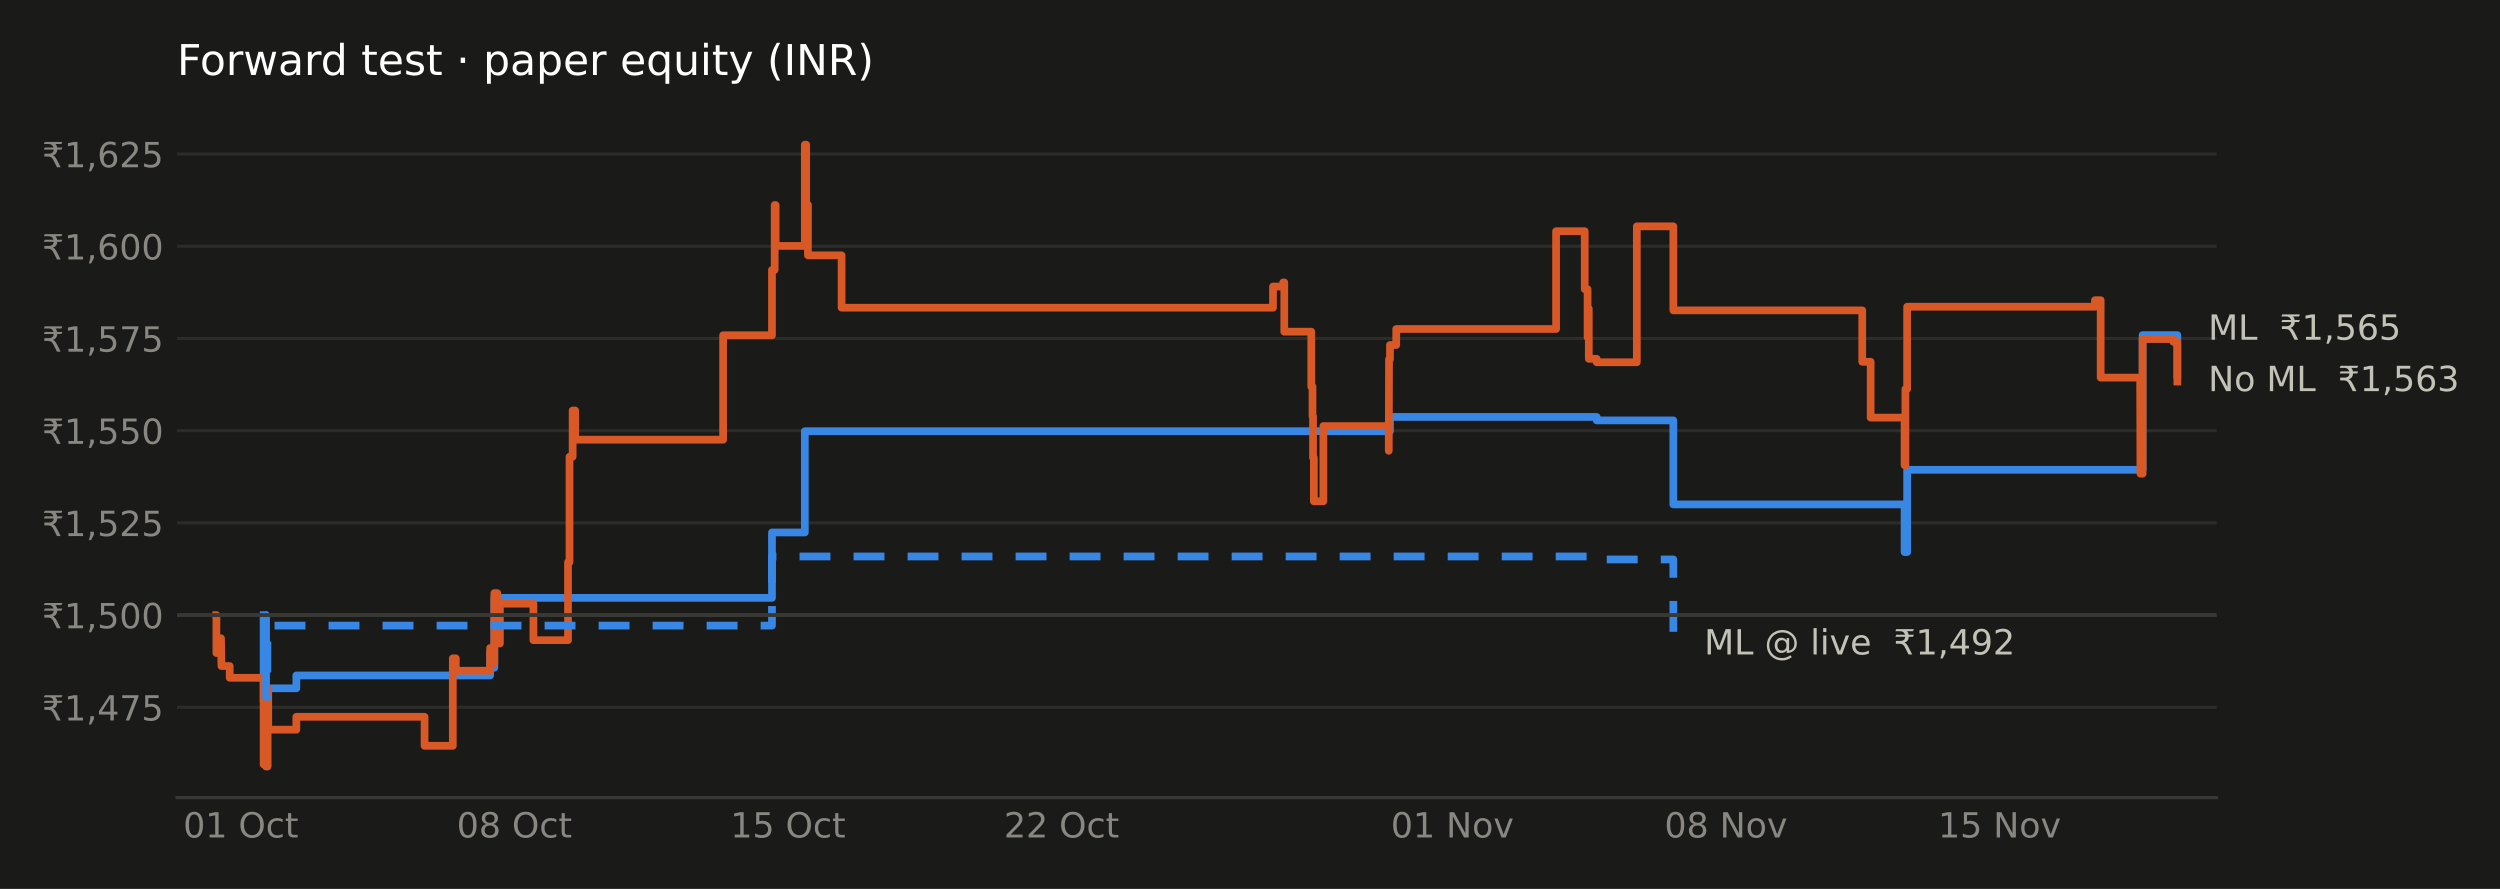
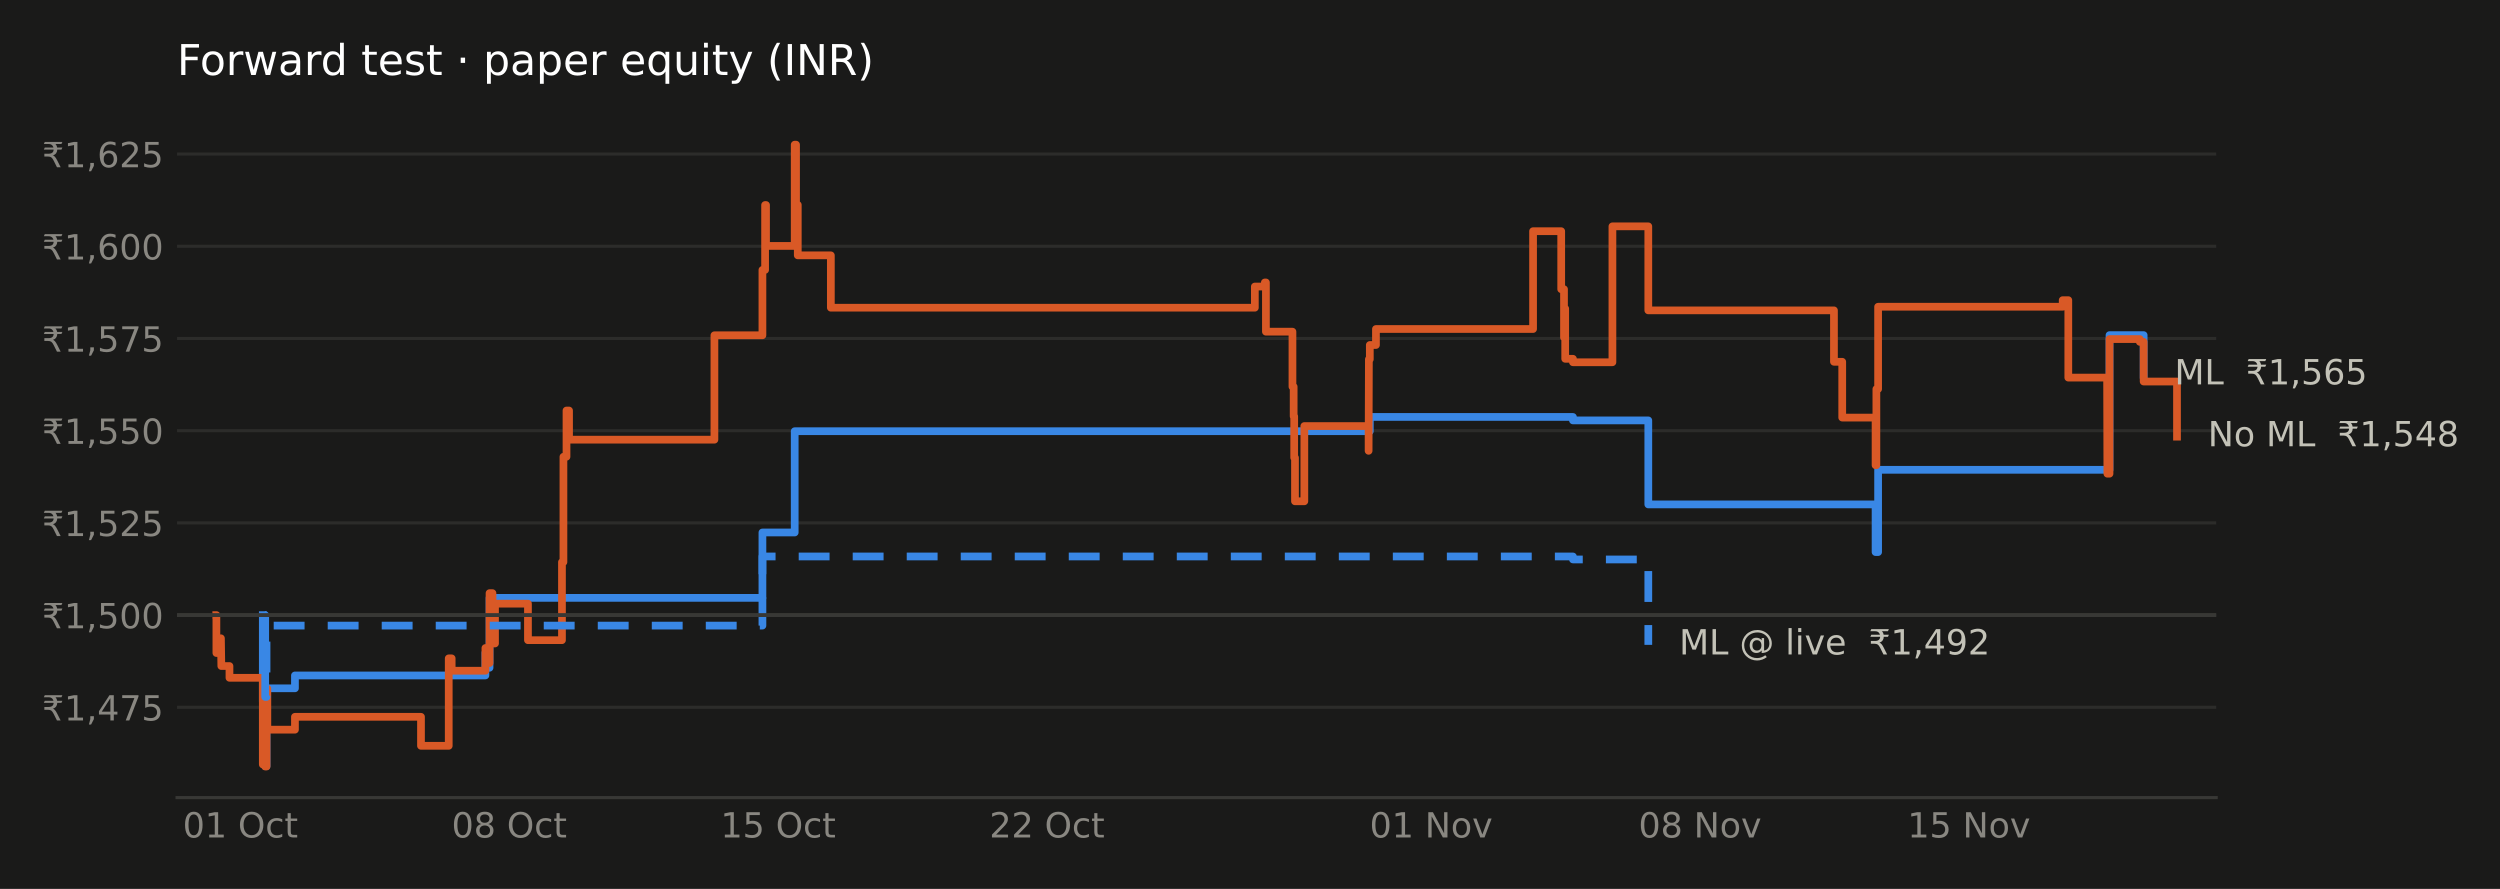
<svg xmlns="http://www.w3.org/2000/svg" xmlns:xlink="http://www.w3.org/1999/xlink" width="648pt" height="230.4pt" viewBox="0 0 648 230.4" version="1.1">
  <defs>
    <style type="text/css">*{stroke-linejoin: round; stroke-linecap: butt}</style>
  </defs>
  <g id="figure_1">
    <g id="patch_1">
      <path d="M 0 230.4  L 648 230.4  L 648 0  L 0 0  z " style="fill: #1a1a19" />
    </g>
    <g id="axes_1">
      <g id="patch_2">
-         <path d="M 45.89 206.74  L 574.532 206.74  L 574.532 29.44  L 45.89 29.44  z " style="fill: #1a1a19" />
+         <path d="M 45.89 206.74  L 574.442 206.74  L 574.442 29.44  L 45.89 29.44  z " style="fill: #1a1a19" />
      </g>
      <g id="matplotlib.axis_1">
        <g id="xtick_1">
          <g id="line2d_1" />
          <g id="text_1">
-             <g style="fill: #898781" transform="translate(47.48564 217.0786) scale(0.09 -0.09)">
+             <g style="fill: #898781" transform="translate(47.37457 217.0786) scale(0.09 -0.09)">
              <defs>
                <path id="DejaVuSans-30" d="M 2034 4250  Q 1547 4250 1301 3770  Q 1056 3291 1056 2328  Q 1056 1369 1301 889  Q 1547 409 2034 409  Q 2525 409 2770 889  Q 3016 1369 3016 2328  Q 3016 3291 2770 3770  Q 2525 4250 2034 4250  z M 2034 4750  Q 2819 4750 3233 4129  Q 3647 3509 3647 2328  Q 3647 1150 3233 529  Q 2819 -91 2034 -91  Q 1250 -91 836 529  Q 422 1150 422 2328  Q 422 3509 836 4129  Q 1250 4750 2034 4750  z " transform="scale(0.015625)" />
                <path id="DejaVuSans-31" d="M 794 531  L 1825 531  L 1825 4091  L 703 3866  L 703 4441  L 1819 4666  L 2450 4666  L 2450 531  L 3481 531  L 3481 0  L 794 0  L 794 531  z " transform="scale(0.015625)" />
                <path id="DejaVuSans-20" transform="scale(0.015625)" />
                <path id="DejaVuSans-4f" d="M 2522 4238  Q 1834 4238 1429 3725  Q 1025 3213 1025 2328  Q 1025 1447 1429 934  Q 1834 422 2522 422  Q 3209 422 3611 934  Q 4013 1447 4013 2328  Q 4013 3213 3611 3725  Q 3209 4238 2522 4238  z M 2522 4750  Q 3503 4750 4090 4092  Q 4678 3434 4678 2328  Q 4678 1225 4090 567  Q 3503 -91 2522 -91  Q 1538 -91 948 565  Q 359 1222 359 2328  Q 359 3434 948 4092  Q 1538 4750 2522 4750  z " transform="scale(0.015625)" />
                <path id="DejaVuSans-63" d="M 3122 3366  L 3122 2828  Q 2878 2963 2633 3030  Q 2388 3097 2138 3097  Q 1578 3097 1268 2742  Q 959 2388 959 1747  Q 959 1106 1268 751  Q 1578 397 2138 397  Q 2388 397 2633 464  Q 2878 531 3122 666  L 3122 134  Q 2881 22 2623 -34  Q 2366 -91 2075 -91  Q 1284 -91 818 406  Q 353 903 353 1747  Q 353 2603 823 3093  Q 1294 3584 2113 3584  Q 2378 3584 2631 3529  Q 2884 3475 3122 3366  z " transform="scale(0.015625)" />
                <path id="DejaVuSans-74" d="M 1172 4494  L 1172 3500  L 2356 3500  L 2356 3053  L 1172 3053  L 1172 1153  Q 1172 725 1289 603  Q 1406 481 1766 481  L 2356 481  L 2356 0  L 1766 0  Q 1100 0 847 248  Q 594 497 594 1153  L 594 3053  L 172 3053  L 172 3500  L 594 3500  L 594 4494  L 1172 4494  z " transform="scale(0.015625)" />
              </defs>
              <use xlink:href="#DejaVuSans-30" />
              <use xlink:href="#DejaVuSans-31" transform="translate(63.62305 0)" />
              <use xlink:href="#DejaVuSans-20" transform="translate(127.2461 0)" />
              <use xlink:href="#DejaVuSans-4f" transform="translate(159.0332 0)" />
              <use xlink:href="#DejaVuSans-63" transform="translate(237.7441 0)" />
              <use xlink:href="#DejaVuSans-74" transform="translate(292.7246 0)" />
            </g>
          </g>
        </g>
        <g id="xtick_2">
          <g id="line2d_2" />
          <g id="text_2">
-             <g style="fill: #898781" transform="translate(118.3979 217.0786) scale(0.09 -0.09)">
+             <g style="fill: #898781" transform="translate(117.069 217.0786) scale(0.09 -0.09)">
              <defs>
                <path id="DejaVuSans-38" d="M 2034 2216  Q 1584 2216 1326 1975  Q 1069 1734 1069 1313  Q 1069 891 1326 650  Q 1584 409 2034 409  Q 2484 409 2743 651  Q 3003 894 3003 1313  Q 3003 1734 2745 1975  Q 2488 2216 2034 2216  z M 1403 2484  Q 997 2584 770 2862  Q 544 3141 544 3541  Q 544 4100 942 4425  Q 1341 4750 2034 4750  Q 2731 4750 3128 4425  Q 3525 4100 3525 3541  Q 3525 3141 3298 2862  Q 3072 2584 2669 2484  Q 3125 2378 3379 2068  Q 3634 1759 3634 1313  Q 3634 634 3220 271  Q 2806 -91 2034 -91  Q 1263 -91 848 271  Q 434 634 434 1313  Q 434 1759 690 2068  Q 947 2378 1403 2484  z M 1172 3481  Q 1172 3119 1398 2916  Q 1625 2713 2034 2713  Q 2441 2713 2670 2916  Q 2900 3119 2900 3481  Q 2900 3844 2670 4047  Q 2441 4250 2034 4250  Q 1625 4250 1398 4047  Q 1172 3844 1172 3481  z " transform="scale(0.015625)" />
              </defs>
              <use xlink:href="#DejaVuSans-30" />
              <use xlink:href="#DejaVuSans-38" transform="translate(63.62305 0)" />
              <use xlink:href="#DejaVuSans-20" transform="translate(127.2461 0)" />
              <use xlink:href="#DejaVuSans-4f" transform="translate(159.0332 0)" />
              <use xlink:href="#DejaVuSans-63" transform="translate(237.7441 0)" />
              <use xlink:href="#DejaVuSans-74" transform="translate(292.7246 0)" />
            </g>
          </g>
        </g>
        <g id="xtick_3">
          <g id="line2d_3" />
          <g id="text_3">
-             <g style="fill: #898781" transform="translate(189.3101 217.0786) scale(0.09 -0.09)">
+             <g style="fill: #898781" transform="translate(186.7635 217.0786) scale(0.09 -0.09)">
              <defs>
                <path id="DejaVuSans-35" d="M 691 4666  L 3169 4666  L 3169 4134  L 1269 4134  L 1269 2991  Q 1406 3038 1543 3061  Q 1681 3084 1819 3084  Q 2600 3084 3056 2656  Q 3513 2228 3513 1497  Q 3513 744 3044 326  Q 2575 -91 1722 -91  Q 1428 -91 1123 -41  Q 819 9 494 109  L 494 744  Q 775 591 1075 516  Q 1375 441 1709 441  Q 2250 441 2565 725  Q 2881 1009 2881 1497  Q 2881 1984 2565 2268  Q 2250 2553 1709 2553  Q 1456 2553 1204 2497  Q 953 2441 691 2322  L 691 4666  z " transform="scale(0.015625)" />
              </defs>
              <use xlink:href="#DejaVuSans-31" />
              <use xlink:href="#DejaVuSans-35" transform="translate(63.62305 0)" />
              <use xlink:href="#DejaVuSans-20" transform="translate(127.2461 0)" />
              <use xlink:href="#DejaVuSans-4f" transform="translate(159.0332 0)" />
              <use xlink:href="#DejaVuSans-63" transform="translate(237.7441 0)" />
              <use xlink:href="#DejaVuSans-74" transform="translate(292.7246 0)" />
            </g>
          </g>
        </g>
        <g id="xtick_4">
          <g id="line2d_4" />
          <g id="text_4">
-             <g style="fill: #898781" transform="translate(260.2224 217.0786) scale(0.09 -0.09)">
+             <g style="fill: #898781" transform="translate(256.458 217.0786) scale(0.09 -0.09)">
              <defs>
                <path id="DejaVuSans-32" d="M 1228 531  L 3431 531  L 3431 0  L 469 0  L 469 531  Q 828 903 1448 1529  Q 2069 2156 2228 2338  Q 2531 2678 2651 2914  Q 2772 3150 2772 3378  Q 2772 3750 2511 3984  Q 2250 4219 1831 4219  Q 1534 4219 1204 4116  Q 875 4013 500 3803  L 500 4441  Q 881 4594 1212 4672  Q 1544 4750 1819 4750  Q 2544 4750 2975 4387  Q 3406 4025 3406 3419  Q 3406 3131 3298 2873  Q 3191 2616 2906 2266  Q 2828 2175 2409 1742  Q 1991 1309 1228 531  z " transform="scale(0.015625)" />
              </defs>
              <use xlink:href="#DejaVuSans-32" />
              <use xlink:href="#DejaVuSans-32" transform="translate(63.62305 0)" />
              <use xlink:href="#DejaVuSans-20" transform="translate(127.2461 0)" />
              <use xlink:href="#DejaVuSans-4f" transform="translate(159.0332 0)" />
              <use xlink:href="#DejaVuSans-63" transform="translate(237.7441 0)" />
              <use xlink:href="#DejaVuSans-74" transform="translate(292.7246 0)" />
            </g>
          </g>
        </g>
        <g id="xtick_5">
          <g id="line2d_5" />
          <g id="text_5">
-             <g style="fill: #898781" transform="translate(360.5229 217.0786) scale(0.09 -0.09)">
+             <g style="fill: #898781" transform="translate(355.0188 217.0786) scale(0.09 -0.09)">
              <defs>
                <path id="DejaVuSans-4e" d="M 628 4666  L 1478 4666  L 3547 763  L 3547 4666  L 4159 4666  L 4159 0  L 3309 0  L 1241 3903  L 1241 0  L 628 0  L 628 4666  z " transform="scale(0.015625)" />
                <path id="DejaVuSans-6f" d="M 1959 3097  Q 1497 3097 1228 2736  Q 959 2375 959 1747  Q 959 1119 1226 758  Q 1494 397 1959 397  Q 2419 397 2687 759  Q 2956 1122 2956 1747  Q 2956 2369 2687 2733  Q 2419 3097 1959 3097  z M 1959 3584  Q 2709 3584 3137 3096  Q 3566 2609 3566 1747  Q 3566 888 3137 398  Q 2709 -91 1959 -91  Q 1206 -91 779 398  Q 353 888 353 1747  Q 353 2609 779 3096  Q 1206 3584 1959 3584  z " transform="scale(0.015625)" />
                <path id="DejaVuSans-76" d="M 191 3500  L 800 3500  L 1894 563  L 2988 3500  L 3597 3500  L 2284 0  L 1503 0  L 191 3500  z " transform="scale(0.015625)" />
              </defs>
              <use xlink:href="#DejaVuSans-30" />
              <use xlink:href="#DejaVuSans-31" transform="translate(63.62305 0)" />
              <use xlink:href="#DejaVuSans-20" transform="translate(127.2461 0)" />
              <use xlink:href="#DejaVuSans-4e" transform="translate(159.0332 0)" />
              <use xlink:href="#DejaVuSans-6f" transform="translate(233.8379 0)" />
              <use xlink:href="#DejaVuSans-76" transform="translate(295.0195 0)" />
            </g>
          </g>
        </g>
        <g id="xtick_6">
          <g id="line2d_6" />
          <g id="text_6">
-             <g style="fill: #898781" transform="translate(431.4351 217.0786) scale(0.09 -0.09)">
+             <g style="fill: #898781" transform="translate(424.7133 217.0786) scale(0.09 -0.09)">
              <use xlink:href="#DejaVuSans-30" />
              <use xlink:href="#DejaVuSans-38" transform="translate(63.62305 0)" />
              <use xlink:href="#DejaVuSans-20" transform="translate(127.2461 0)" />
              <use xlink:href="#DejaVuSans-4e" transform="translate(159.0332 0)" />
              <use xlink:href="#DejaVuSans-6f" transform="translate(233.8379 0)" />
              <use xlink:href="#DejaVuSans-76" transform="translate(295.0195 0)" />
            </g>
          </g>
        </g>
        <g id="xtick_7">
          <g id="line2d_7" />
          <g id="text_7">
-             <g style="fill: #898781" transform="translate(502.3474 217.0786) scale(0.09 -0.09)">
+             <g style="fill: #898781" transform="translate(494.4078 217.0786) scale(0.09 -0.09)">
              <use xlink:href="#DejaVuSans-31" />
              <use xlink:href="#DejaVuSans-35" transform="translate(63.62305 0)" />
              <use xlink:href="#DejaVuSans-20" transform="translate(127.2461 0)" />
              <use xlink:href="#DejaVuSans-4e" transform="translate(159.0332 0)" />
              <use xlink:href="#DejaVuSans-6f" transform="translate(233.8379 0)" />
              <use xlink:href="#DejaVuSans-76" transform="translate(295.0195 0)" />
            </g>
          </g>
        </g>
      </g>
      <g id="matplotlib.axis_2">
        <g id="ytick_1">
          <g id="line2d_8">
-             <path d="M 45.89 183.332  L 574.532 183.332  " clip-path="url(#pf45fdff407)" style="fill: none; stroke: #2c2c2a; stroke-width: 0.8; stroke-linecap: square" />
+             <path d="M 45.89 183.332  L 574.442 183.332  " clip-path="url(#p301b99d7ef)" style="fill: none; stroke: #2c2c2a; stroke-width: 0.8; stroke-linecap: square" />
          </g>
          <g id="line2d_9" />
          <g id="text_8">
            <g style="fill: #898781" transform="translate(10.89844 186.7514) scale(0.09 -0.09)">
              <defs>
                <path id="DejaVuSans-20b9" d="M 331 4281  L 503 4666  L 3747 4666  L 3575 4281  L 2469 4281  Q 2716 4038 2781 3634  L 3747 3634  L 3575 3250  L 2806 3250  Q 2791 2856 2600 2591  Q 2397 2300 2006 2188  Q 2209 2119 2400 1894  Q 2584 1681 2788 1275  L 3428 0  L 2750 0  L 2153 1197  Q 1919 1669 1706 1819  Q 1488 1972 1113 1972  L 425 1972  L 425 2491  L 1219 2491  Q 1675 2491 1906 2700  Q 2119 2894 2138 3250  L 331 3250  L 503 3634  L 2103 3634  Q 2047 3844 1906 4006  Q 1675 4281 1219 4281  L 331 4281  z " transform="scale(0.015625)" />
                <path id="DejaVuSans-2c" d="M 750 794  L 1409 794  L 1409 256  L 897 -744  L 494 -744  L 750 256  L 750 794  z " transform="scale(0.015625)" />
                <path id="DejaVuSans-34" d="M 2419 4116  L 825 1625  L 2419 1625  L 2419 4116  z M 2253 4666  L 3047 4666  L 3047 1625  L 3713 1625  L 3713 1100  L 3047 1100  L 3047 0  L 2419 0  L 2419 1100  L 313 1100  L 313 1709  L 2253 4666  z " transform="scale(0.015625)" />
                <path id="DejaVuSans-37" d="M 525 4666  L 3525 4666  L 3525 4397  L 1831 0  L 1172 0  L 2766 4134  L 525 4134  L 525 4666  z " transform="scale(0.015625)" />
              </defs>
              <use xlink:href="#DejaVuSans-20b9" />
              <use xlink:href="#DejaVuSans-31" transform="translate(63.62305 0)" />
              <use xlink:href="#DejaVuSans-2c" transform="translate(127.2461 0)" />
              <use xlink:href="#DejaVuSans-34" transform="translate(159.0332 0)" />
              <use xlink:href="#DejaVuSans-37" transform="translate(222.6562 0)" />
              <use xlink:href="#DejaVuSans-35" transform="translate(286.2793 0)" />
            </g>
          </g>
        </g>
        <g id="ytick_2">
          <g id="line2d_10">
-             <path d="M 45.89 159.432  L 574.532 159.432  " clip-path="url(#pf45fdff407)" style="fill: none; stroke: #2c2c2a; stroke-width: 0.8; stroke-linecap: square" />
+             <path d="M 45.89 159.432  L 574.442 159.432  " clip-path="url(#p301b99d7ef)" style="fill: none; stroke: #2c2c2a; stroke-width: 0.8; stroke-linecap: square" />
          </g>
          <g id="line2d_11" />
          <g id="text_9">
            <g style="fill: #898781" transform="translate(10.89844 162.851) scale(0.09 -0.09)">
              <use xlink:href="#DejaVuSans-20b9" />
              <use xlink:href="#DejaVuSans-31" transform="translate(63.62305 0)" />
              <use xlink:href="#DejaVuSans-2c" transform="translate(127.2461 0)" />
              <use xlink:href="#DejaVuSans-35" transform="translate(159.0332 0)" />
              <use xlink:href="#DejaVuSans-30" transform="translate(222.6562 0)" />
              <use xlink:href="#DejaVuSans-30" transform="translate(286.2793 0)" />
            </g>
          </g>
        </g>
        <g id="ytick_3">
          <g id="line2d_12">
-             <path d="M 45.89 135.531  L 574.532 135.531  " clip-path="url(#pf45fdff407)" style="fill: none; stroke: #2c2c2a; stroke-width: 0.8; stroke-linecap: square" />
+             <path d="M 45.89 135.531  L 574.442 135.531  " clip-path="url(#p301b99d7ef)" style="fill: none; stroke: #2c2c2a; stroke-width: 0.8; stroke-linecap: square" />
          </g>
          <g id="line2d_13" />
          <g id="text_10">
            <g style="fill: #898781" transform="translate(10.89844 138.9506) scale(0.09 -0.09)">
              <use xlink:href="#DejaVuSans-20b9" />
              <use xlink:href="#DejaVuSans-31" transform="translate(63.62305 0)" />
              <use xlink:href="#DejaVuSans-2c" transform="translate(127.2461 0)" />
              <use xlink:href="#DejaVuSans-35" transform="translate(159.0332 0)" />
              <use xlink:href="#DejaVuSans-32" transform="translate(222.6562 0)" />
              <use xlink:href="#DejaVuSans-35" transform="translate(286.2793 0)" />
            </g>
          </g>
        </g>
        <g id="ytick_4">
          <g id="line2d_14">
-             <path d="M 45.89 111.631  L 574.532 111.631  " clip-path="url(#pf45fdff407)" style="fill: none; stroke: #2c2c2a; stroke-width: 0.8; stroke-linecap: square" />
+             <path d="M 45.89 111.631  L 574.442 111.631  " clip-path="url(#p301b99d7ef)" style="fill: none; stroke: #2c2c2a; stroke-width: 0.8; stroke-linecap: square" />
          </g>
          <g id="line2d_15" />
          <g id="text_11">
            <g style="fill: #898781" transform="translate(10.89844 115.0502) scale(0.09 -0.09)">
              <use xlink:href="#DejaVuSans-20b9" />
              <use xlink:href="#DejaVuSans-31" transform="translate(63.62305 0)" />
              <use xlink:href="#DejaVuSans-2c" transform="translate(127.2461 0)" />
              <use xlink:href="#DejaVuSans-35" transform="translate(159.0332 0)" />
              <use xlink:href="#DejaVuSans-35" transform="translate(222.6562 0)" />
              <use xlink:href="#DejaVuSans-30" transform="translate(286.2793 0)" />
            </g>
          </g>
        </g>
        <g id="ytick_5">
          <g id="line2d_16">
-             <path d="M 45.89 87.731  L 574.532 87.731  " clip-path="url(#pf45fdff407)" style="fill: none; stroke: #2c2c2a; stroke-width: 0.8; stroke-linecap: square" />
+             <path d="M 45.89 87.731  L 574.442 87.731  " clip-path="url(#p301b99d7ef)" style="fill: none; stroke: #2c2c2a; stroke-width: 0.8; stroke-linecap: square" />
          </g>
          <g id="line2d_17" />
          <g id="text_12">
            <g style="fill: #898781" transform="translate(10.89844 91.14983) scale(0.09 -0.09)">
              <use xlink:href="#DejaVuSans-20b9" />
              <use xlink:href="#DejaVuSans-31" transform="translate(63.62305 0)" />
              <use xlink:href="#DejaVuSans-2c" transform="translate(127.2461 0)" />
              <use xlink:href="#DejaVuSans-35" transform="translate(159.0332 0)" />
              <use xlink:href="#DejaVuSans-37" transform="translate(222.6562 0)" />
              <use xlink:href="#DejaVuSans-35" transform="translate(286.2793 0)" />
            </g>
          </g>
        </g>
        <g id="ytick_6">
          <g id="line2d_18">
-             <path d="M 45.89 63.83  L 574.532 63.83  " clip-path="url(#pf45fdff407)" style="fill: none; stroke: #2c2c2a; stroke-width: 0.8; stroke-linecap: square" />
+             <path d="M 45.89 63.83  L 574.442 63.83  " clip-path="url(#p301b99d7ef)" style="fill: none; stroke: #2c2c2a; stroke-width: 0.8; stroke-linecap: square" />
          </g>
          <g id="line2d_19" />
          <g id="text_13">
            <g style="fill: #898781" transform="translate(10.89844 67.24944) scale(0.09 -0.09)">
              <defs>
                <path id="DejaVuSans-36" d="M 2113 2584  Q 1688 2584 1439 2293  Q 1191 2003 1191 1497  Q 1191 994 1439 701  Q 1688 409 2113 409  Q 2538 409 2786 701  Q 3034 994 3034 1497  Q 3034 2003 2786 2293  Q 2538 2584 2113 2584  z M 3366 4563  L 3366 3988  Q 3128 4100 2886 4159  Q 2644 4219 2406 4219  Q 1781 4219 1451 3797  Q 1122 3375 1075 2522  Q 1259 2794 1537 2939  Q 1816 3084 2150 3084  Q 2853 3084 3261 2657  Q 3669 2231 3669 1497  Q 3669 778 3244 343  Q 2819 -91 2113 -91  Q 1303 -91 875 529  Q 447 1150 447 2328  Q 447 3434 972 4092  Q 1497 4750 2381 4750  Q 2619 4750 2861 4703  Q 3103 4656 3366 4563  z " transform="scale(0.015625)" />
              </defs>
              <use xlink:href="#DejaVuSans-20b9" />
              <use xlink:href="#DejaVuSans-31" transform="translate(63.62305 0)" />
              <use xlink:href="#DejaVuSans-2c" transform="translate(127.2461 0)" />
              <use xlink:href="#DejaVuSans-36" transform="translate(159.0332 0)" />
              <use xlink:href="#DejaVuSans-30" transform="translate(222.6562 0)" />
              <use xlink:href="#DejaVuSans-30" transform="translate(286.2793 0)" />
            </g>
          </g>
        </g>
        <g id="ytick_7">
          <g id="line2d_20">
-             <path d="M 45.89 39.93  L 574.532 39.93  " clip-path="url(#pf45fdff407)" style="fill: none; stroke: #2c2c2a; stroke-width: 0.8; stroke-linecap: square" />
+             <path d="M 45.89 39.93  L 574.442 39.93  " clip-path="url(#p301b99d7ef)" style="fill: none; stroke: #2c2c2a; stroke-width: 0.8; stroke-linecap: square" />
          </g>
          <g id="line2d_21" />
          <g id="text_14">
            <g style="fill: #898781" transform="translate(10.89844 43.34906) scale(0.09 -0.09)">
              <use xlink:href="#DejaVuSans-20b9" />
              <use xlink:href="#DejaVuSans-31" transform="translate(63.62305 0)" />
              <use xlink:href="#DejaVuSans-2c" transform="translate(127.2461 0)" />
              <use xlink:href="#DejaVuSans-36" transform="translate(159.0332 0)" />
              <use xlink:href="#DejaVuSans-32" transform="translate(222.6562 0)" />
              <use xlink:href="#DejaVuSans-35" transform="translate(286.2793 0)" />
            </g>
          </g>
        </g>
      </g>
      <g id="line2d_22">
-         <path d="M 68.332 159.432  L 68.332 159.432  L 68.332 181.9  L 68.649 181.9  L 68.649 177.919  L 68.965 177.919  L 68.965 198.6  L 69.317 198.6  L 69.317 178.406  L 76.809 178.406  L 76.809 175.074  L 127.039 175.074  L 127.039 169.183  L 127.883 169.183  L 127.883 173.084  L 128.129 173.084  L 128.129 154.962  L 200.097 154.962  L 200.097 138.019  L 208.609 138.019  L 208.609 111.772  L 360.282 111.772  L 360.282 108.075  L 413.853 108.075  L 413.853 108.968  L 433.727 108.968  L 433.727 130.746  L 493.665 130.746  L 493.665 143.098  L 494.333 143.098  L 494.333 121.767  L 555.361 121.767  L 555.361 86.865  L 564.366 86.865  L 564.366 97.145  " clip-path="url(#pf45fdff407)" style="fill: none; stroke: #3987e5; stroke-width: 2; stroke-linecap: square" />
+         <path d="M 68.12 159.432  L 68.12 159.432  L 68.12 181.9  L 68.431 181.9  L 68.431 177.919  L 68.742 177.919  L 68.742 198.6  L 69.088 198.6  L 69.088 178.406  L 76.451 178.406  L 76.451 175.074  L 125.818 175.074  L 125.818 169.183  L 126.648 169.183  L 126.648 173.084  L 126.89 173.084  L 126.89 154.962  L 197.621 154.962  L 197.621 138.019  L 205.987 138.019  L 205.987 111.772  L 355.056 111.772  L 355.056 108.075  L 407.707 108.075  L 407.707 108.968  L 427.24 108.968  L 427.24 130.746  L 486.148 130.746  L 486.148 143.098  L 486.805 143.098  L 486.805 121.767  L 546.785 121.767  L 546.785 86.865  L 555.635 86.865  L 555.635 97.145  " clip-path="url(#p301b99d7ef)" style="fill: none; stroke: #3987e5; stroke-width: 2; stroke-linecap: square" />
      </g>
      <g id="line2d_23">
-         <path d="M 56.056 159.432  L 56.091 159.432  L 56.091 169.264  L 57.287 169.264  L 57.287 165.445  L 57.393 172.637  L 59.538 172.637  L 59.538 175.684  L 68.332 175.684  L 68.332 198.153  L 68.438 181.982  L 68.649 181.982  L 68.649 178  L 68.965 178  L 68.965 198.681  L 69.317 198.681  L 69.317 178.487  L 69.528 178.487  L 69.528 189.133  L 76.809 189.133  L 76.809 185.801  L 110.049 185.801  L 110.049 193.318  L 117.366 193.318  L 117.366 170.646  L 118.14 170.646  L 118.14 173.856  L 127.039 173.856  L 127.039 167.964  L 127.883 167.964  L 127.883 171.865  L 128.129 171.865  L 128.129 153.743  L 128.903 153.743  L 128.903 166.664  L 129.29 166.664  L 129.29 166.786  L 129.571 166.786  L 129.571 156.466  L 138.26 156.466  L 138.26 165.933  L 147.229 165.933  L 147.229 145.699  L 147.616 145.699  L 147.616 118.395  L 148.425 118.395  L 148.425 106.409  L 149.093 106.409  L 149.093 113.966  L 187.434 113.966  L 187.434 86.906  L 200.097 86.906  L 200.097 69.963  L 200.8 69.963  L 200.8 53.142  L 201.046 53.142  L 201.046 63.746  L 208.609 63.746  L 208.609 37.499  L 208.961 37.499  L 208.961 53.101  L 209.418 53.101  L 209.418 66.184  L 218.141 66.184  L 218.141 79.755  L 329.962 79.755  L 329.962 74.27  L 332.6 74.27  L 332.6 73.213  L 332.881 73.213  L 332.881 85.971  L 339.881 85.971  L 339.881 100.233  L 340.198 100.233  L 340.198 107.912  L 340.338 107.912  L 340.338 118.639  L 340.549 118.639  L 340.549 129.934  L 343.012 129.934  L 343.012 110.431  L 359.966 110.431  L 359.966 116.851  L 360.036 93.122  L 360.282 93.122  L 360.282 89.425  L 361.9 89.425  L 361.9 85.281  L 403.336 85.281  L 403.336 59.927  L 410.758 59.927  L 410.758 74.961  L 411.497 74.961  L 411.497 87.475  L 411.743 87.475  L 411.813 79.999  L 411.813 93.001  L 413.853 93.001  L 413.853 93.894  L 424.265 93.894  L 424.265 58.668  L 433.727 58.668  L 433.727 80.446  L 482.69 80.446  L 482.69 93.773  L 484.871 93.773  L 484.871 108.237  L 493.665 108.237  L 493.665 120.589  L 493.876 120.589  L 493.876 100.842  L 494.333 100.842  L 494.333 79.511  L 543.015 79.511  L 543.015 77.805  L 544.492 77.805  L 544.492 97.876  L 554.728 97.876  L 554.799 122.783  L 555.361 122.783  L 555.361 87.881  L 563.346 87.881  L 563.346 88.612  L 564.366 88.612  L 564.366 98.892  L 564.366 98.892  " clip-path="url(#pf45fdff407)" style="fill: none; stroke: #d95926; stroke-width: 2; stroke-linecap: square" />
+         <path d="M 56.054 159.432  L 56.089 159.432  L 56.089 169.264  L 57.264 169.264  L 57.264 165.445  L 57.368 172.637  L 59.477 172.637  L 59.477 175.684  L 68.12 175.684  L 68.12 198.153  L 68.223 181.982  L 68.431 181.982  L 68.431 178  L 68.742 178  L 68.742 198.681  L 69.088 198.681  L 69.088 178.487  L 69.295 178.487  L 69.295 189.133  L 76.451 189.133  L 76.451 185.801  L 109.12 185.801  L 109.12 193.318  L 116.311 193.318  L 116.311 170.646  L 117.072 170.646  L 117.072 173.856  L 125.818 173.856  L 125.818 167.964  L 126.648 167.964  L 126.648 171.865  L 126.89 171.865  L 126.89 153.743  L 127.65 153.743  L 127.65 166.664  L 128.031 166.664  L 128.031 166.786  L 128.307 166.786  L 128.307 156.466  L 136.846 156.466  L 136.846 165.933  L 145.662 165.933  L 145.662 145.699  L 146.042 145.699  L 146.042 118.395  L 146.837 118.395  L 146.837 106.409  L 147.494 106.409  L 147.494 113.966  L 185.176 113.966  L 185.176 86.906  L 197.621 86.906  L 197.621 69.963  L 198.313 69.963  L 198.313 53.142  L 198.555 53.142  L 198.555 63.746  L 205.987 63.746  L 205.987 37.499  L 206.333 37.499  L 206.333 53.101  L 206.783 53.101  L 206.783 66.184  L 215.356 66.184  L 215.356 79.755  L 325.256 79.755  L 325.256 74.27  L 327.849 74.27  L 327.849 73.213  L 328.126 73.213  L 328.126 85.971  L 335.005 85.971  L 335.005 100.233  L 335.316 100.233  L 335.316 107.912  L 335.455 107.912  L 335.455 118.639  L 335.662 118.639  L 335.662 129.934  L 338.082 129.934  L 338.082 110.431  L 354.745 110.431  L 354.745 116.851  L 354.814 93.122  L 355.056 93.122  L 355.056 89.425  L 356.646 89.425  L 356.646 85.281  L 397.371 85.281  L 397.371 59.927  L 404.665 59.927  L 404.665 74.961  L 405.391 74.961  L 405.391 87.475  L 405.633 87.475  L 405.702 79.999  L 405.702 93.001  L 407.707 93.001  L 407.707 93.894  L 417.94 93.894  L 417.94 58.668  L 427.24 58.668  L 427.24 80.446  L 475.362 80.446  L 475.362 93.773  L 477.505 93.773  L 477.505 108.237  L 486.148 108.237  L 486.148 120.589  L 486.356 120.589  L 486.356 100.842  L 486.805 100.842  L 486.805 79.511  L 534.651 79.511  L 534.651 77.805  L 536.103 77.805  L 536.103 97.876  L 546.163 97.876  L 546.232 122.783  L 546.785 122.783  L 546.785 87.881  L 554.633 87.881  L 554.633 88.612  L 555.635 88.612  L 555.635 98.892  L 564.278 98.892  L 564.278 113.194  L 564.278 113.194  " clip-path="url(#p301b99d7ef)" style="fill: none; stroke: #d95926; stroke-width: 2; stroke-linecap: square" />
      </g>
      <g id="line2d_24">
-         <path d="M 68.86 159.432  L 68.965 159.432  L 68.965 180.641  L 69.317 180.641  L 69.317 162.154  L 200.097 162.154  L 200.097 144.236  L 413.853 144.236  L 413.853 145.008  L 433.727 145.008  L 433.727 167.152  " clip-path="url(#pf45fdff407)" style="fill: none; stroke-dasharray: 8,6; stroke-dashoffset: 0; stroke: #3987e5; stroke-width: 2" />
+         <path d="M 68.638 159.432  L 68.742 159.432  L 68.742 180.641  L 69.088 180.641  L 69.088 162.154  L 197.621 162.154  L 197.621 144.236  L 407.707 144.236  L 407.707 145.008  L 427.24 145.008  L 427.24 167.152  " clip-path="url(#p301b99d7ef)" style="fill: none; stroke-dasharray: 8,6; stroke-dashoffset: 0; stroke: #3987e5; stroke-width: 2" />
      </g>
      <g id="line2d_25">
-         <path d="M 45.89 159.432  L 574.532 159.432  " clip-path="url(#pf45fdff407)" style="fill: none; stroke: #383835; stroke-linecap: square" />
+         <path d="M 45.89 159.432  L 574.442 159.432  " clip-path="url(#p301b99d7ef)" style="fill: none; stroke: #383835; stroke-linecap: square" />
      </g>
      <g id="patch_3">
-         <path d="M 45.89 206.74  L 574.532 206.74  " style="fill: none; stroke: #383835; stroke-width: 0.8; stroke-linejoin: miter; stroke-linecap: square" />
+         <path d="M 45.89 206.74  L 574.442 206.74  " style="fill: none; stroke: #383835; stroke-width: 0.8; stroke-linejoin: miter; stroke-linecap: square" />
      </g>
      <g id="text_15">
-         <g style="fill: #c3c2b7" transform="translate(441.7272 169.635) scale(0.09 -0.09)">
+         <g style="fill: #c3c2b7" transform="translate(435.2397 169.635) scale(0.09 -0.09)">
          <defs>
            <path id="DejaVuSans-4d" d="M 628 4666  L 1569 4666  L 2759 1491  L 3956 4666  L 4897 4666  L 4897 0  L 4281 0  L 4281 4097  L 3078 897  L 2444 897  L 1241 4097  L 1241 0  L 628 0  L 628 4666  z " transform="scale(0.015625)" />
            <path id="DejaVuSans-4c" d="M 628 4666  L 1259 4666  L 1259 531  L 3531 531  L 3531 0  L 628 0  L 628 4666  z " transform="scale(0.015625)" />
            <path id="DejaVuSans-40" d="M 2381 1678  Q 2381 1231 2603 976  Q 2825 722 3213 722  Q 3597 722 3817 978  Q 4038 1234 4038 1678  Q 4038 2116 3813 2373  Q 3588 2631 3206 2631  Q 2828 2631 2604 2375  Q 2381 2119 2381 1678  z M 4084 744  Q 3897 503 3655 389  Q 3413 275 3091 275  Q 2553 275 2217 664  Q 1881 1053 1881 1678  Q 1881 2303 2218 2693  Q 2556 3084 3091 3084  Q 3413 3084 3656 2967  Q 3900 2850 4084 2613  L 4084 3022  L 4531 3022  L 4531 722  Q 4988 791 5245 1139  Q 5503 1488 5503 2041  Q 5503 2375 5404 2669  Q 5306 2963 5106 3213  Q 4781 3622 4314 3839  Q 3847 4056 3297 4056  Q 2913 4056 2559 3954  Q 2206 3853 1906 3653  Q 1416 3334 1139 2817  Q 863 2300 863 1697  Q 863 1200 1042 765  Q 1222 331 1563 0  Q 1891 -325 2322 -495  Q 2753 -666 3244 -666  Q 3647 -666 4036 -530  Q 4425 -394 4750 -141  L 5031 -488  Q 4641 -791 4180 -952  Q 3719 -1113 3244 -1113  Q 2666 -1113 2153 -908  Q 1641 -703 1241 -313  Q 841 78 631 592  Q 422 1106 422 1697  Q 422 2266 634 2781  Q 847 3297 1241 3688  Q 1644 4084 2172 4295  Q 2700 4506 3291 4506  Q 3953 4506 4520 4234  Q 5088 3963 5472 3463  Q 5706 3156 5829 2797  Q 5953 2438 5953 2053  Q 5953 1231 5456 756  Q 4959 281 4084 263  L 4084 744  z " transform="scale(0.015625)" />
            <path id="DejaVuSans-6c" d="M 603 4863  L 1178 4863  L 1178 0  L 603 0  L 603 4863  z " transform="scale(0.015625)" />
            <path id="DejaVuSans-69" d="M 603 3500  L 1178 3500  L 1178 0  L 603 0  L 603 3500  z M 603 4863  L 1178 4863  L 1178 4134  L 603 4134  L 603 4863  z " transform="scale(0.015625)" />
            <path id="DejaVuSans-65" d="M 3597 1894  L 3597 1613  L 953 1613  Q 991 1019 1311 708  Q 1631 397 2203 397  Q 2534 397 2845 478  Q 3156 559 3463 722  L 3463 178  Q 3153 47 2828 -22  Q 2503 -91 2169 -91  Q 1331 -91 842 396  Q 353 884 353 1716  Q 353 2575 817 3079  Q 1281 3584 2069 3584  Q 2775 3584 3186 3129  Q 3597 2675 3597 1894  z M 3022 2063  Q 3016 2534 2758 2815  Q 2500 3097 2075 3097  Q 1594 3097 1305 2825  Q 1016 2553 972 2059  L 3022 2063  z " transform="scale(0.015625)" />
            <path id="DejaVuSans-39" d="M 703 97  L 703 672  Q 941 559 1184 500  Q 1428 441 1663 441  Q 2288 441 2617 861  Q 2947 1281 2994 2138  Q 2813 1869 2534 1725  Q 2256 1581 1919 1581  Q 1219 1581 811 2004  Q 403 2428 403 3163  Q 403 3881 828 4315  Q 1253 4750 1959 4750  Q 2769 4750 3195 4129  Q 3622 3509 3622 2328  Q 3622 1225 3098 567  Q 2575 -91 1691 -91  Q 1453 -91 1209 -44  Q 966 3 703 97  z M 1959 2075  Q 2384 2075 2632 2365  Q 2881 2656 2881 3163  Q 2881 3666 2632 3958  Q 2384 4250 1959 4250  Q 1534 4250 1286 3958  Q 1038 3666 1038 3163  Q 1038 2656 1286 2365  Q 1534 2075 1959 2075  z " transform="scale(0.015625)" />
          </defs>
          <use xlink:href="#DejaVuSans-4d" />
          <use xlink:href="#DejaVuSans-4c" transform="translate(86.2793 0)" />
          <use xlink:href="#DejaVuSans-20" transform="translate(141.9922 0)" />
          <use xlink:href="#DejaVuSans-40" transform="translate(173.7793 0)" />
          <use xlink:href="#DejaVuSans-20" transform="translate(273.7793 0)" />
          <use xlink:href="#DejaVuSans-6c" transform="translate(305.5664 0)" />
          <use xlink:href="#DejaVuSans-69" transform="translate(333.3496 0)" />
          <use xlink:href="#DejaVuSans-76" transform="translate(361.1328 0)" />
          <use xlink:href="#DejaVuSans-65" transform="translate(420.3125 0)" />
          <use xlink:href="#DejaVuSans-20" transform="translate(481.8359 0)" />
          <use xlink:href="#DejaVuSans-20" transform="translate(513.623 0)" />
          <use xlink:href="#DejaVuSans-20b9" transform="translate(545.4102 0)" />
          <use xlink:href="#DejaVuSans-31" transform="translate(609.0332 0)" />
          <use xlink:href="#DejaVuSans-2c" transform="translate(672.6562 0)" />
          <use xlink:href="#DejaVuSans-34" transform="translate(704.4434 0)" />
          <use xlink:href="#DejaVuSans-39" transform="translate(768.0664 0)" />
          <use xlink:href="#DejaVuSans-32" transform="translate(831.6895 0)" />
        </g>
      </g>
      <g id="text_16">
-         <g style="fill: #c3c2b7" transform="translate(572.3661 101.3755) scale(0.09 -0.09)">
-           <defs>
-             <path id="DejaVuSans-33" d="M 2597 2516  Q 3050 2419 3304 2112  Q 3559 1806 3559 1356  Q 3559 666 3084 287  Q 2609 -91 1734 -91  Q 1441 -91 1130 -33  Q 819 25 488 141  L 488 750  Q 750 597 1062 519  Q 1375 441 1716 441  Q 2309 441 2620 675  Q 2931 909 2931 1356  Q 2931 1769 2642 2001  Q 2353 2234 1838 2234  L 1294 2234  L 1294 2753  L 1863 2753  Q 2328 2753 2575 2939  Q 2822 3125 2822 3475  Q 2822 3834 2567 4026  Q 2313 4219 1838 4219  Q 1578 4219 1281 4162  Q 984 4106 628 3988  L 628 4550  Q 988 4650 1302 4700  Q 1616 4750 1894 4750  Q 2613 4750 3031 4423  Q 3450 4097 3450 3541  Q 3450 3153 3228 2886  Q 3006 2619 2597 2516  z " transform="scale(0.015625)" />
-           </defs>
+         <g style="fill: #c3c2b7" transform="translate(572.2778 115.6774) scale(0.09 -0.09)">
          <use xlink:href="#DejaVuSans-4e" />
          <use xlink:href="#DejaVuSans-6f" transform="translate(74.80469 0)" />
          <use xlink:href="#DejaVuSans-20" transform="translate(135.9863 0)" />
          <use xlink:href="#DejaVuSans-4d" transform="translate(167.7734 0)" />
          <use xlink:href="#DejaVuSans-4c" transform="translate(254.0527 0)" />
          <use xlink:href="#DejaVuSans-20" transform="translate(309.7656 0)" />
          <use xlink:href="#DejaVuSans-20" transform="translate(341.5527 0)" />
          <use xlink:href="#DejaVuSans-20b9" transform="translate(373.3398 0)" />
          <use xlink:href="#DejaVuSans-31" transform="translate(436.9629 0)" />
          <use xlink:href="#DejaVuSans-2c" transform="translate(500.5859 0)" />
          <use xlink:href="#DejaVuSans-35" transform="translate(532.373 0)" />
-           <use xlink:href="#DejaVuSans-36" transform="translate(595.9961 0)" />
-           <use xlink:href="#DejaVuSans-33" transform="translate(659.6191 0)" />
+           <use xlink:href="#DejaVuSans-34" transform="translate(595.9961 0)" />
+           <use xlink:href="#DejaVuSans-38" transform="translate(659.6191 0)" />
        </g>
      </g>
      <g id="text_17">
-         <g style="fill: #c3c2b7" transform="translate(572.3661 88.05636) scale(0.09 -0.09)">
+         <g style="fill: #c3c2b7" transform="translate(563.6352 99.62833) scale(0.09 -0.09)">
          <use xlink:href="#DejaVuSans-4d" />
          <use xlink:href="#DejaVuSans-4c" transform="translate(86.2793 0)" />
          <use xlink:href="#DejaVuSans-20" transform="translate(141.9922 0)" />
          <use xlink:href="#DejaVuSans-20" transform="translate(173.7793 0)" />
          <use xlink:href="#DejaVuSans-20b9" transform="translate(205.5664 0)" />
          <use xlink:href="#DejaVuSans-31" transform="translate(269.1895 0)" />
          <use xlink:href="#DejaVuSans-2c" transform="translate(332.8125 0)" />
          <use xlink:href="#DejaVuSans-35" transform="translate(364.5996 0)" />
          <use xlink:href="#DejaVuSans-36" transform="translate(428.2227 0)" />
          <use xlink:href="#DejaVuSans-35" transform="translate(491.8457 0)" />
        </g>
      </g>
      <g id="text_18">
        <g style="fill: #ffffff" transform="translate(45.89 19.44) scale(0.11 -0.11)">
          <defs>
            <path id="DejaVuSans-46" d="M 628 4666  L 3309 4666  L 3309 4134  L 1259 4134  L 1259 2759  L 3109 2759  L 3109 2228  L 1259 2228  L 1259 0  L 628 0  L 628 4666  z " transform="scale(0.015625)" />
            <path id="DejaVuSans-72" d="M 2631 2963  Q 2534 3019 2420 3045  Q 2306 3072 2169 3072  Q 1681 3072 1420 2755  Q 1159 2438 1159 1844  L 1159 0  L 581 0  L 581 3500  L 1159 3500  L 1159 2956  Q 1341 3275 1631 3429  Q 1922 3584 2338 3584  Q 2397 3584 2469 3576  Q 2541 3569 2628 3553  L 2631 2963  z " transform="scale(0.015625)" />
            <path id="DejaVuSans-77" d="M 269 3500  L 844 3500  L 1563 769  L 2278 3500  L 2956 3500  L 3675 769  L 4391 3500  L 4966 3500  L 4050 0  L 3372 0  L 2619 2869  L 1863 0  L 1184 0  L 269 3500  z " transform="scale(0.015625)" />
            <path id="DejaVuSans-61" d="M 2194 1759  Q 1497 1759 1228 1600  Q 959 1441 959 1056  Q 959 750 1161 570  Q 1363 391 1709 391  Q 2188 391 2477 730  Q 2766 1069 2766 1631  L 2766 1759  L 2194 1759  z M 3341 1997  L 3341 0  L 2766 0  L 2766 531  Q 2569 213 2275 61  Q 1981 -91 1556 -91  Q 1019 -91 701 211  Q 384 513 384 1019  Q 384 1609 779 1909  Q 1175 2209 1959 2209  L 2766 2209  L 2766 2266  Q 2766 2663 2505 2880  Q 2244 3097 1772 3097  Q 1472 3097 1187 3025  Q 903 2953 641 2809  L 641 3341  Q 956 3463 1253 3523  Q 1550 3584 1831 3584  Q 2591 3584 2966 3190  Q 3341 2797 3341 1997  z " transform="scale(0.015625)" />
            <path id="DejaVuSans-64" d="M 2906 2969  L 2906 4863  L 3481 4863  L 3481 0  L 2906 0  L 2906 525  Q 2725 213 2448 61  Q 2172 -91 1784 -91  Q 1150 -91 751 415  Q 353 922 353 1747  Q 353 2572 751 3078  Q 1150 3584 1784 3584  Q 2172 3584 2448 3432  Q 2725 3281 2906 2969  z M 947 1747  Q 947 1113 1208 752  Q 1469 391 1925 391  Q 2381 391 2643 752  Q 2906 1113 2906 1747  Q 2906 2381 2643 2742  Q 2381 3103 1925 3103  Q 1469 3103 1208 2742  Q 947 2381 947 1747  z " transform="scale(0.015625)" />
            <path id="DejaVuSans-73" d="M 2834 3397  L 2834 2853  Q 2591 2978 2328 3040  Q 2066 3103 1784 3103  Q 1356 3103 1142 2972  Q 928 2841 928 2578  Q 928 2378 1081 2264  Q 1234 2150 1697 2047  L 1894 2003  Q 2506 1872 2764 1633  Q 3022 1394 3022 966  Q 3022 478 2636 193  Q 2250 -91 1575 -91  Q 1294 -91 989 -36  Q 684 19 347 128  L 347 722  Q 666 556 975 473  Q 1284 391 1588 391  Q 1994 391 2212 530  Q 2431 669 2431 922  Q 2431 1156 2273 1281  Q 2116 1406 1581 1522  L 1381 1569  Q 847 1681 609 1914  Q 372 2147 372 2553  Q 372 3047 722 3315  Q 1072 3584 1716 3584  Q 2034 3584 2315 3537  Q 2597 3491 2834 3397  z " transform="scale(0.015625)" />
            <path id="DejaVuSans-b7" d="M 684 2619  L 1344 2619  L 1344 1825  L 684 1825  L 684 2619  z " transform="scale(0.015625)" />
            <path id="DejaVuSans-70" d="M 1159 525  L 1159 -1331  L 581 -1331  L 581 3500  L 1159 3500  L 1159 2969  Q 1341 3281 1617 3432  Q 1894 3584 2278 3584  Q 2916 3584 3314 3078  Q 3713 2572 3713 1747  Q 3713 922 3314 415  Q 2916 -91 2278 -91  Q 1894 -91 1617 61  Q 1341 213 1159 525  z M 3116 1747  Q 3116 2381 2855 2742  Q 2594 3103 2138 3103  Q 1681 3103 1420 2742  Q 1159 2381 1159 1747  Q 1159 1113 1420 752  Q 1681 391 2138 391  Q 2594 391 2855 752  Q 3116 1113 3116 1747  z " transform="scale(0.015625)" />
            <path id="DejaVuSans-71" d="M 947 1747  Q 947 1113 1208 752  Q 1469 391 1925 391  Q 2381 391 2643 752  Q 2906 1113 2906 1747  Q 2906 2381 2643 2742  Q 2381 3103 1925 3103  Q 1469 3103 1208 2742  Q 947 2381 947 1747  z M 2906 525  Q 2725 213 2448 61  Q 2172 -91 1784 -91  Q 1150 -91 751 415  Q 353 922 353 1747  Q 353 2572 751 3078  Q 1150 3584 1784 3584  Q 2172 3584 2448 3432  Q 2725 3281 2906 2969  L 2906 3500  L 3481 3500  L 3481 -1331  L 2906 -1331  L 2906 525  z " transform="scale(0.015625)" />
            <path id="DejaVuSans-75" d="M 544 1381  L 544 3500  L 1119 3500  L 1119 1403  Q 1119 906 1312 657  Q 1506 409 1894 409  Q 2359 409 2629 706  Q 2900 1003 2900 1516  L 2900 3500  L 3475 3500  L 3475 0  L 2900 0  L 2900 538  Q 2691 219 2414 64  Q 2138 -91 1772 -91  Q 1169 -91 856 284  Q 544 659 544 1381  z M 1991 3584  L 1991 3584  z " transform="scale(0.015625)" />
            <path id="DejaVuSans-79" d="M 2059 -325  Q 1816 -950 1584 -1140  Q 1353 -1331 966 -1331  L 506 -1331  L 506 -850  L 844 -850  Q 1081 -850 1212 -737  Q 1344 -625 1503 -206  L 1606 56  L 191 3500  L 800 3500  L 1894 763  L 2988 3500  L 3597 3500  L 2059 -325  z " transform="scale(0.015625)" />
            <path id="DejaVuSans-28" d="M 1984 4856  Q 1566 4138 1362 3434  Q 1159 2731 1159 2009  Q 1159 1288 1364 580  Q 1569 -128 1984 -844  L 1484 -844  Q 1016 -109 783 600  Q 550 1309 550 2009  Q 550 2706 781 3412  Q 1013 4119 1484 4856  L 1984 4856  z " transform="scale(0.015625)" />
            <path id="DejaVuSans-49" d="M 628 4666  L 1259 4666  L 1259 0  L 628 0  L 628 4666  z " transform="scale(0.015625)" />
            <path id="DejaVuSans-52" d="M 2841 2188  Q 3044 2119 3236 1894  Q 3428 1669 3622 1275  L 4263 0  L 3584 0  L 2988 1197  Q 2756 1666 2539 1819  Q 2322 1972 1947 1972  L 1259 1972  L 1259 0  L 628 0  L 628 4666  L 2053 4666  Q 2853 4666 3247 4331  Q 3641 3997 3641 3322  Q 3641 2881 3436 2590  Q 3231 2300 2841 2188  z M 1259 4147  L 1259 2491  L 2053 2491  Q 2509 2491 2742 2702  Q 2975 2913 2975 3322  Q 2975 3731 2742 3939  Q 2509 4147 2053 4147  L 1259 4147  z " transform="scale(0.015625)" />
            <path id="DejaVuSans-29" d="M 513 4856  L 1013 4856  Q 1481 4119 1714 3412  Q 1947 2706 1947 2009  Q 1947 1309 1714 600  Q 1481 -109 1013 -844  L 513 -844  Q 928 -128 1133 580  Q 1338 1288 1338 2009  Q 1338 2731 1133 3434  Q 928 4138 513 4856  z " transform="scale(0.015625)" />
          </defs>
          <use xlink:href="#DejaVuSans-46" />
          <use xlink:href="#DejaVuSans-6f" transform="translate(53.89453 0)" />
          <use xlink:href="#DejaVuSans-72" transform="translate(115.0762 0)" />
          <use xlink:href="#DejaVuSans-77" transform="translate(156.1895 0)" />
          <use xlink:href="#DejaVuSans-61" transform="translate(237.9766 0)" />
          <use xlink:href="#DejaVuSans-72" transform="translate(299.2559 0)" />
          <use xlink:href="#DejaVuSans-64" transform="translate(338.6191 0)" />
          <use xlink:href="#DejaVuSans-20" transform="translate(402.0957 0)" />
          <use xlink:href="#DejaVuSans-74" transform="translate(433.8828 0)" />
          <use xlink:href="#DejaVuSans-65" transform="translate(473.0918 0)" />
          <use xlink:href="#DejaVuSans-73" transform="translate(534.6152 0)" />
          <use xlink:href="#DejaVuSans-74" transform="translate(586.7148 0)" />
          <use xlink:href="#DejaVuSans-20" transform="translate(625.9238 0)" />
          <use xlink:href="#DejaVuSans-b7" transform="translate(657.7109 0)" />
          <use xlink:href="#DejaVuSans-20" transform="translate(689.498 0)" />
          <use xlink:href="#DejaVuSans-70" transform="translate(721.2852 0)" />
          <use xlink:href="#DejaVuSans-61" transform="translate(784.7617 0)" />
          <use xlink:href="#DejaVuSans-70" transform="translate(846.041 0)" />
          <use xlink:href="#DejaVuSans-65" transform="translate(909.5176 0)" />
          <use xlink:href="#DejaVuSans-72" transform="translate(971.041 0)" />
          <use xlink:href="#DejaVuSans-20" transform="translate(1012.154 0)" />
          <use xlink:href="#DejaVuSans-65" transform="translate(1043.941 0)" />
          <use xlink:href="#DejaVuSans-71" transform="translate(1105.465 0)" />
          <use xlink:href="#DejaVuSans-75" transform="translate(1168.941 0)" />
          <use xlink:href="#DejaVuSans-69" transform="translate(1232.32 0)" />
          <use xlink:href="#DejaVuSans-74" transform="translate(1260.104 0)" />
          <use xlink:href="#DejaVuSans-79" transform="translate(1299.312 0)" />
          <use xlink:href="#DejaVuSans-20" transform="translate(1358.492 0)" />
          <use xlink:href="#DejaVuSans-28" transform="translate(1390.279 0)" />
          <use xlink:href="#DejaVuSans-49" transform="translate(1429.293 0)" />
          <use xlink:href="#DejaVuSans-4e" transform="translate(1458.785 0)" />
          <use xlink:href="#DejaVuSans-52" transform="translate(1533.59 0)" />
          <use xlink:href="#DejaVuSans-29" transform="translate(1603.072 0)" />
        </g>
      </g>
    </g>
  </g>
  <defs>
-     <clipPath id="pf45fdff407">
-       <rect x="45.89" y="29.44" width="528.642" height="177.3" />
+     <clipPath id="p301b99d7ef">
+       <rect x="45.89" y="29.44" width="528.552" height="177.3" />
    </clipPath>
  </defs>
</svg>
